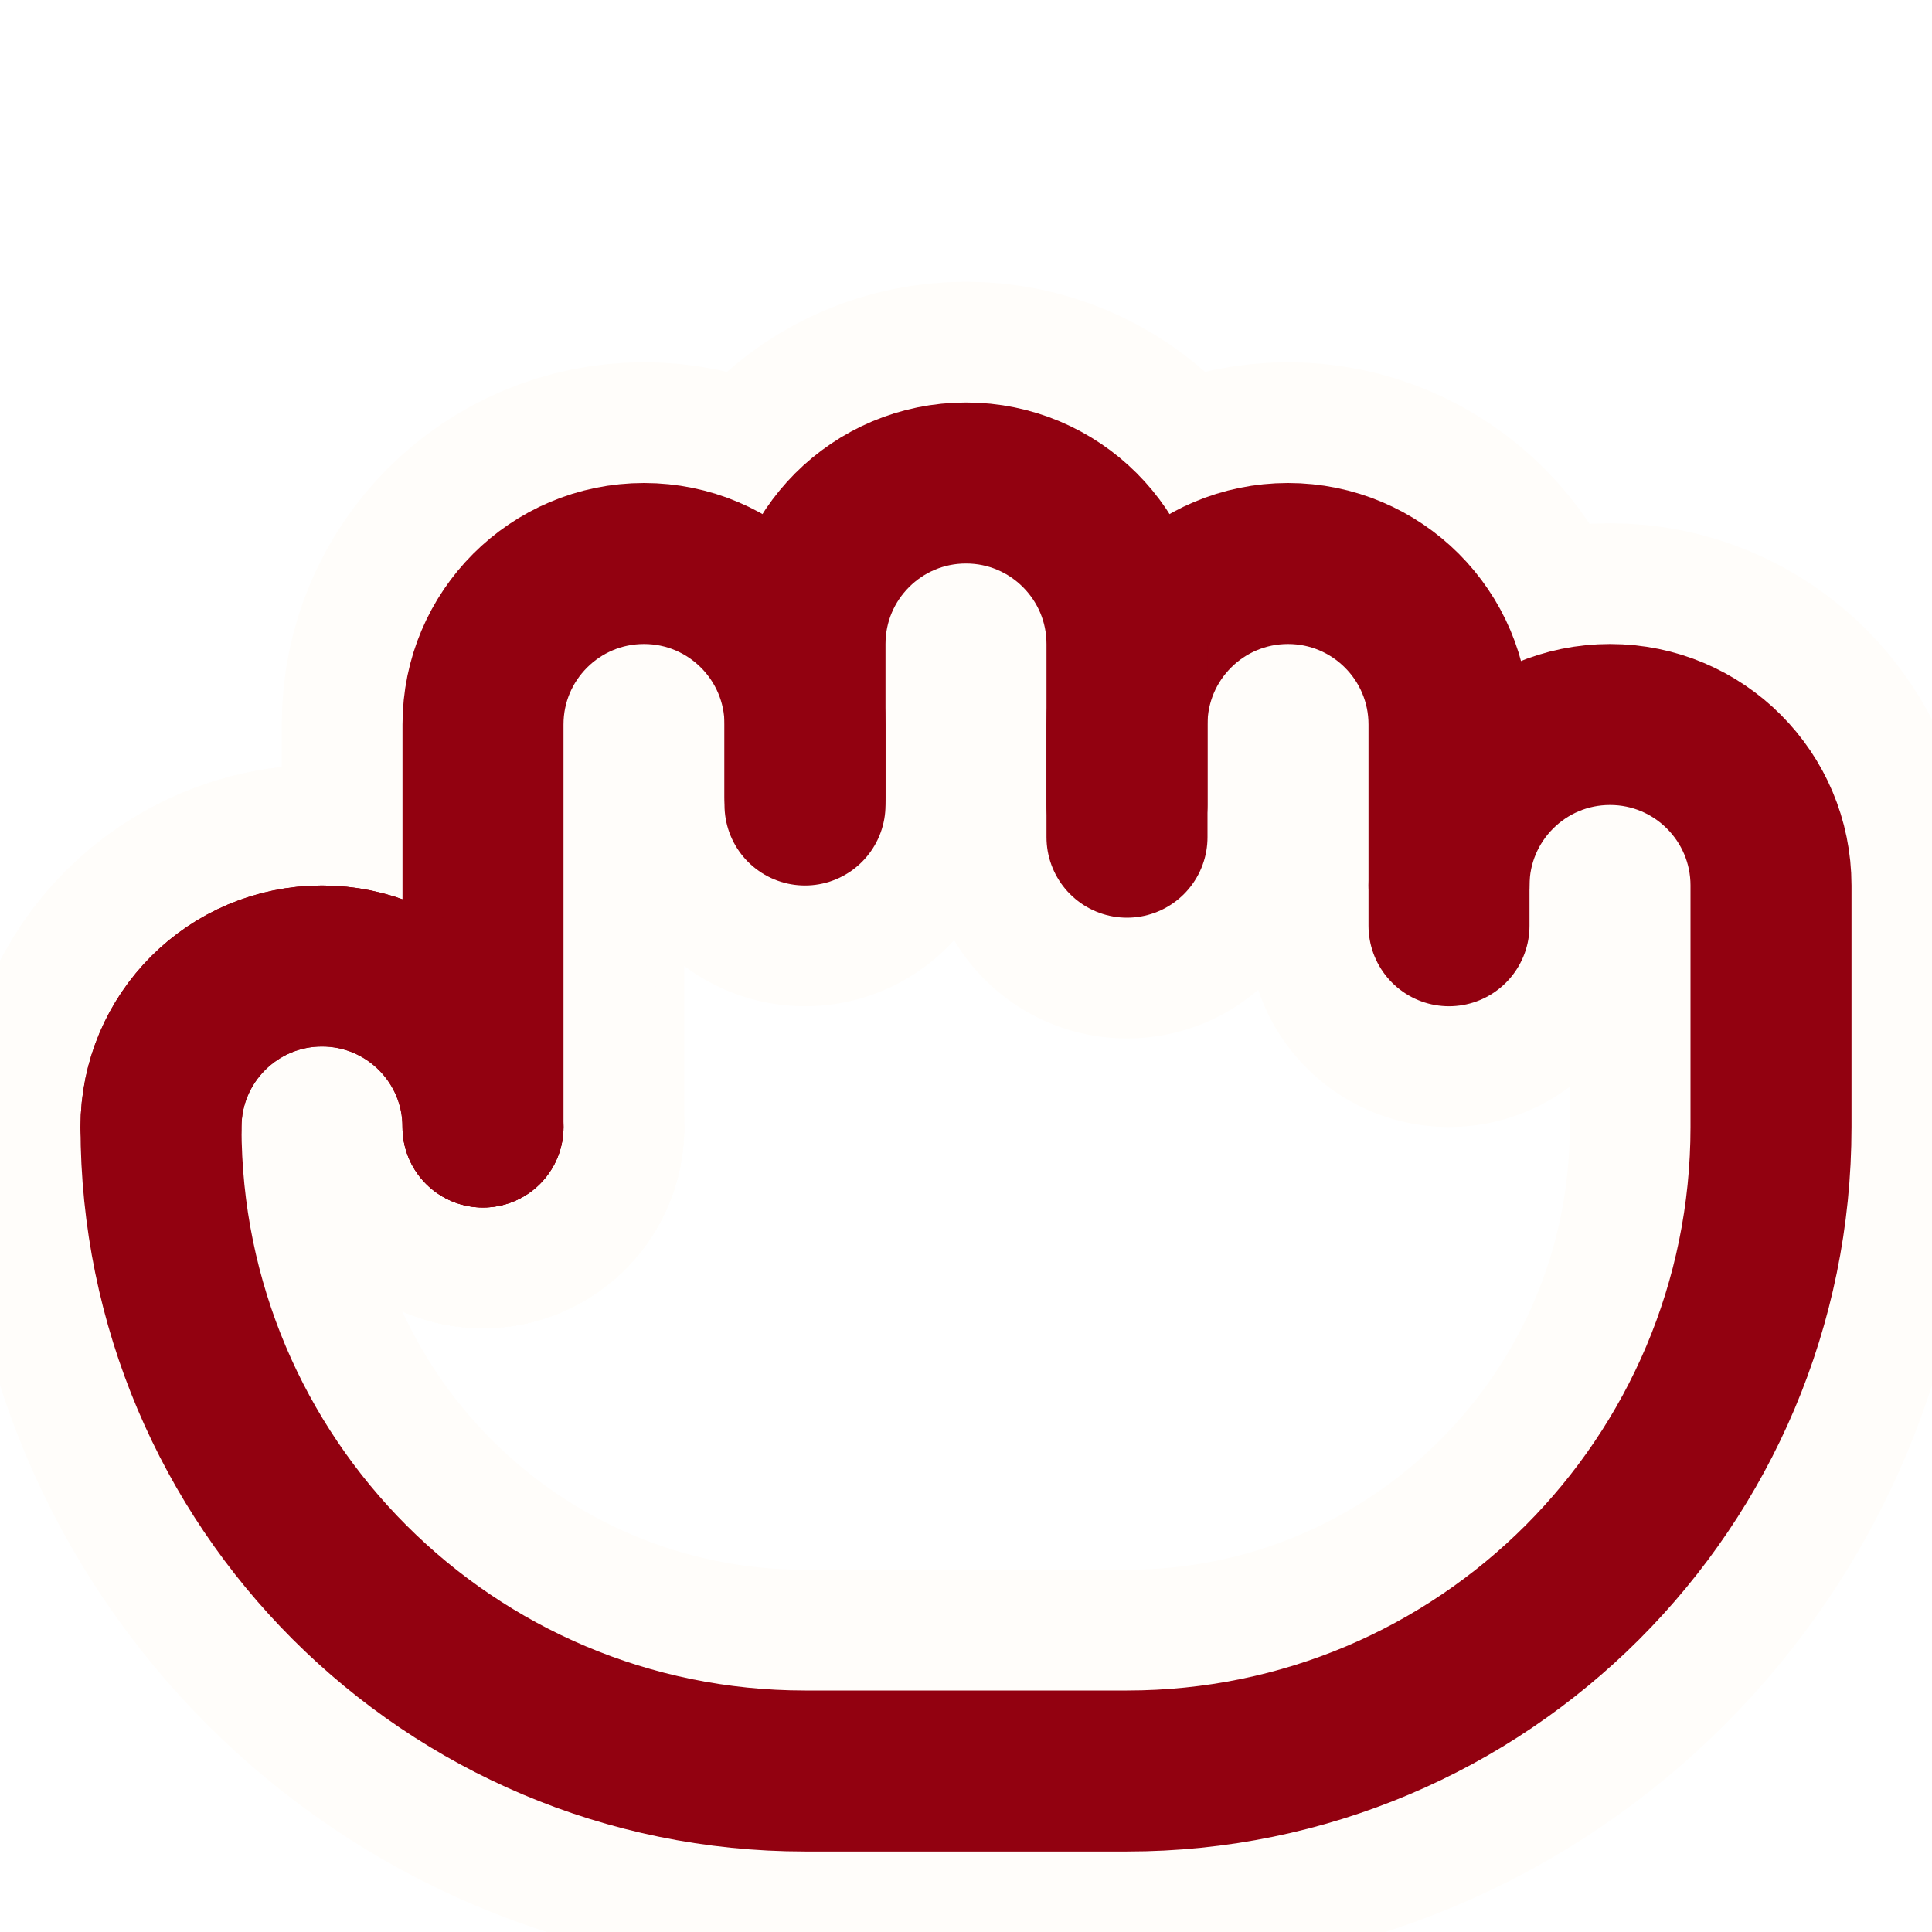
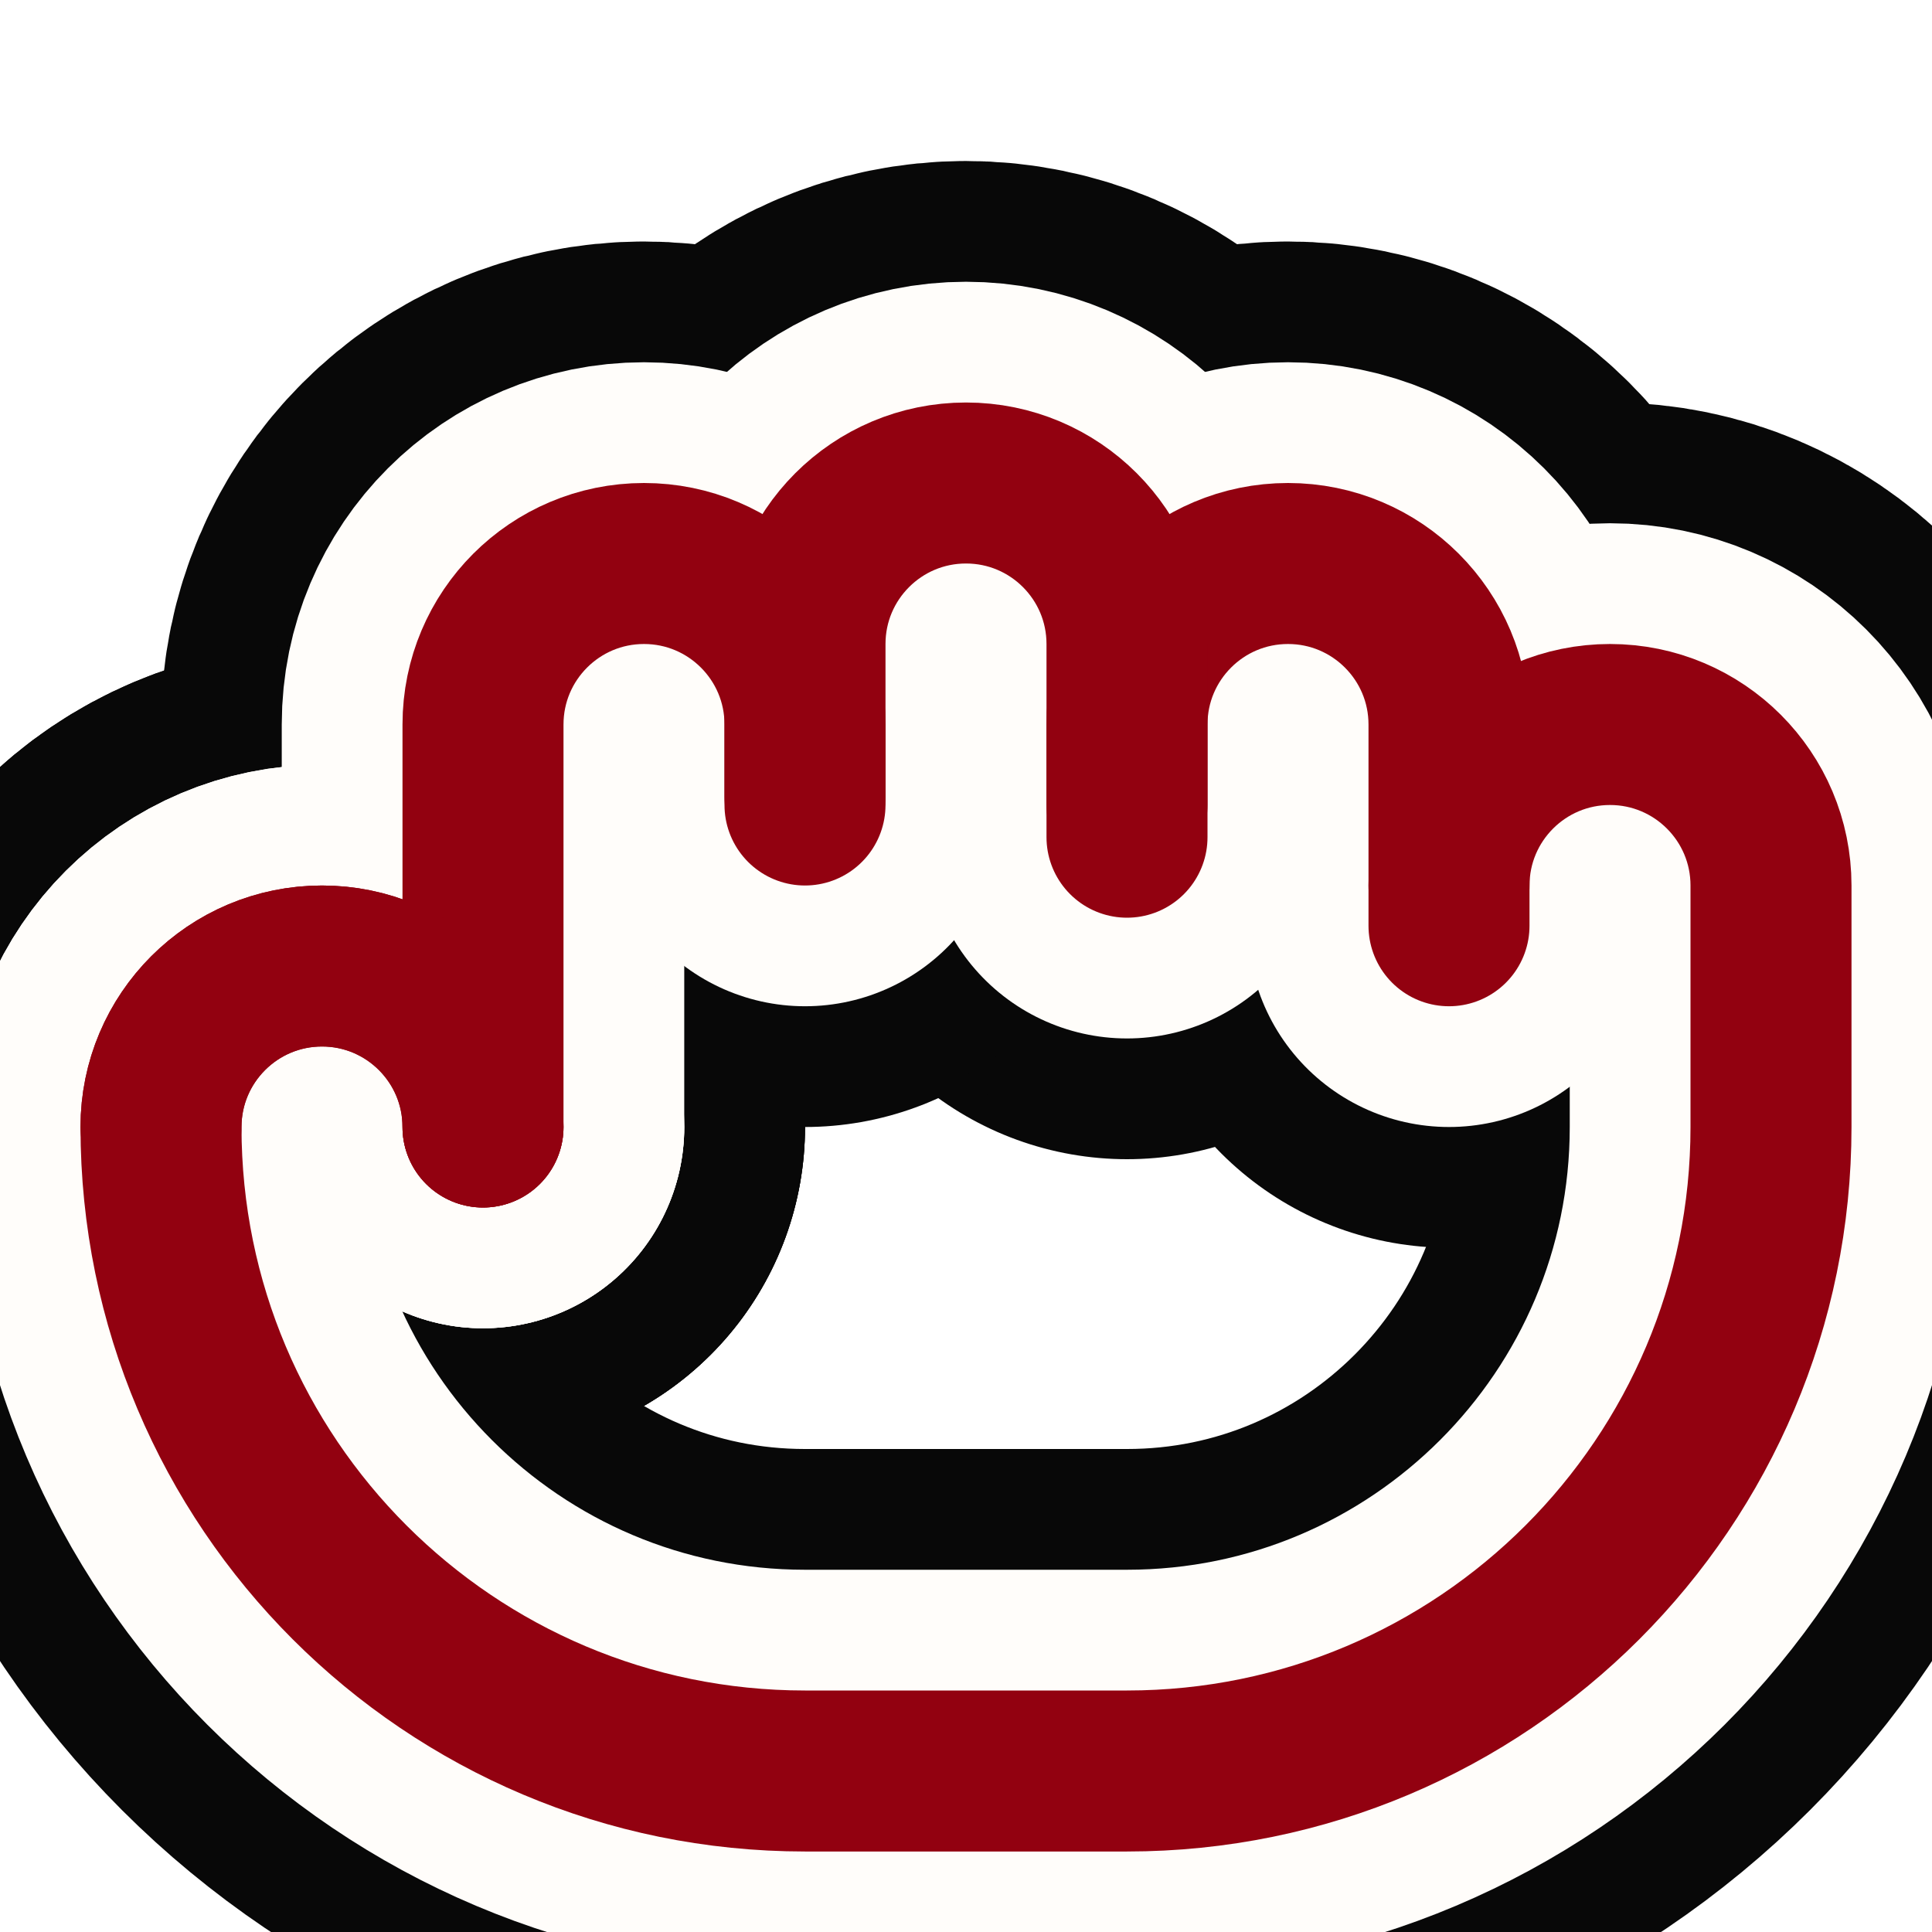
<svg xmlns="http://www.w3.org/2000/svg" width="24" height="24" viewBox="0 0 24 24" fill="none" stroke-linecap="round" stroke-linejoin="round">
+   <g stroke="#080808" stroke-width="8">
+     <path d="M18 11.5V9a2 2 0 0 0-2-2a2 2 0 0 0-2 2v1.4" />
+     <path d="M14 10V8a2 2 0 0 0-2-2a2 2 0 0 0-2 2v2" />
+     <path d="M10 9.9V9a2 2 0 0 0-2-2a2 2 0 0 0-2 2v5" />
+     <path d="M6 14a2 2 0 0 0-2-2a2 2 0 0 0-2 2" />
+     <path d="M18 11a2 2 0 1 1 4 0v3a8 8 0 0 1-8 8h-4a8 8 0 0 1-8-8 2 2 0 1 1 4 0" />
+   </g>
  <g stroke="#fffdfa" stroke-width="5">
    <path d="M18 11.5V9a2 2 0 0 0-2-2a2 2 0 0 0-2 2v1.4" />
    <path d="M14 10V8a2 2 0 0 0-2-2a2 2 0 0 0-2 2v2" />
    <path d="M10 9.9V9a2 2 0 0 0-2-2a2 2 0 0 0-2 2v5" />
    <path d="M6 14a2 2 0 0 0-2-2a2 2 0 0 0-2 2" />
    <path d="M18 11a2 2 0 1 1 4 0v3a8 8 0 0 1-8 8h-4a8 8 0 0 1-8-8 2 2 0 1 1 4 0" />
  </g>
  <g stroke="#920110" stroke-width="2">
    <path d="M18 11.5V9a2 2 0 0 0-2-2a2 2 0 0 0-2 2v1.4" />
    <path d="M14 10V8a2 2 0 0 0-2-2a2 2 0 0 0-2 2v2" />
    <path d="M10 9.9V9a2 2 0 0 0-2-2a2 2 0 0 0-2 2v5" />
    <path d="M6 14a2 2 0 0 0-2-2a2 2 0 0 0-2 2" />
    <path d="M18 11a2 2 0 1 1 4 0v3a8 8 0 0 1-8 8h-4a8 8 0 0 1-8-8 2 2 0 1 1 4 0" />
  </g>
</svg>
